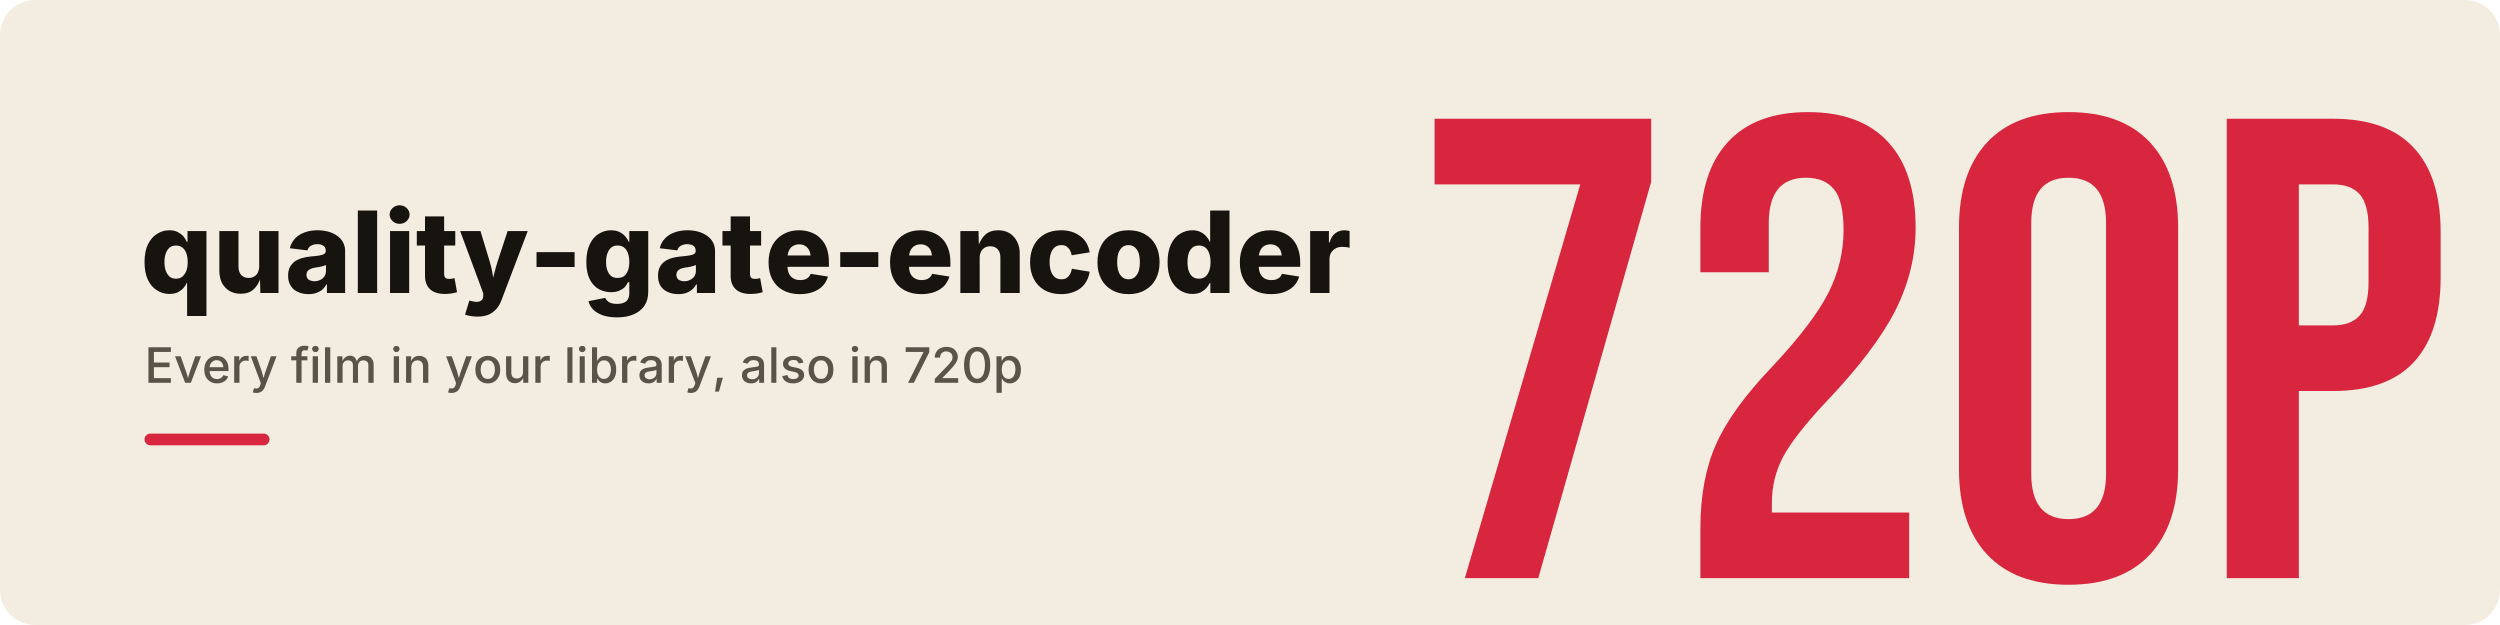
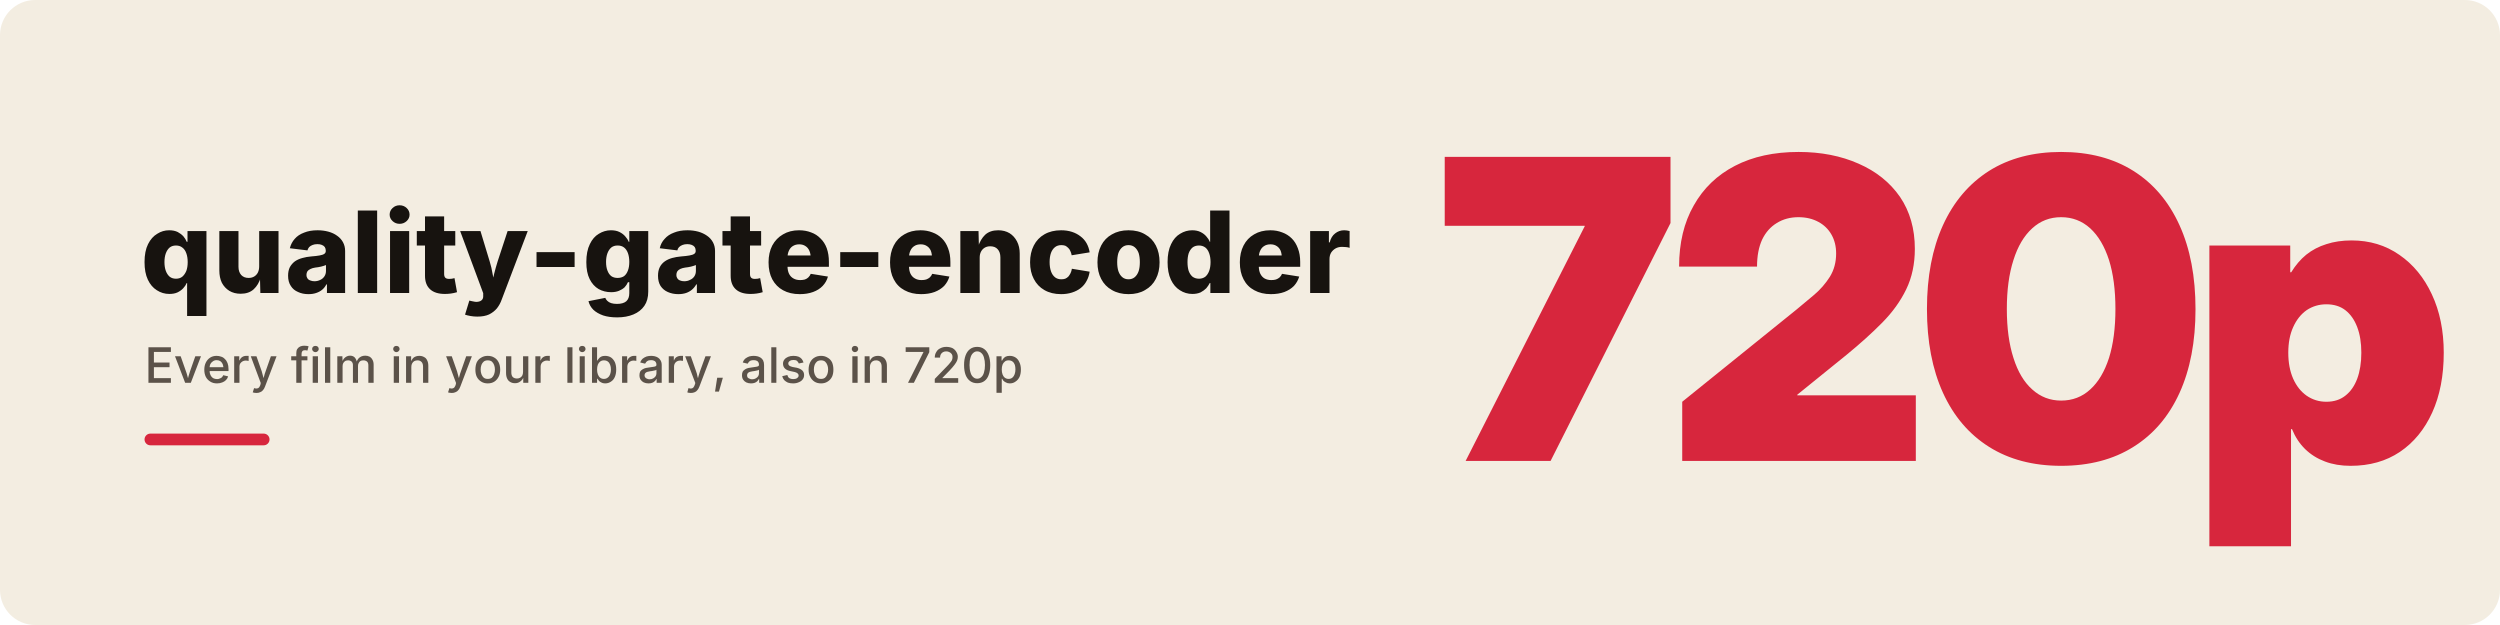
<svg xmlns="http://www.w3.org/2000/svg" viewBox="0 0 1280 320" width="1280" height="320" role="img">
  <rect width="1280" height="320" rx="18" fill="#f3ede1" />
  <clipPath id="r">
    <rect width="1280" height="320" rx="18" />
  </clipPath>
  <g clip-path="url(#r)">
-     <path fill="#d7263d" d="M809.1 94.4H734.5V60.8H845.4V93.1L787.6 296H750ZM870.6 270.5Q870.6 245.3 878.7 227.3Q886.7 209.3 907.6 187.5Q928.1 165.6 936 150.2Q943.9 134.7 943.9 117.9Q943.9 102.8 939 96.9Q934.1 91 924.7 91Q905.6 91 905.6 114.2V139.4H870.6V116.6Q870.6 88 884.7 72.7Q898.8 57.4 925.7 57.4Q952.6 57.4 966.7 72.7Q980.8 88 980.8 116.6Q980.8 138.1 970.6 158.6Q960.3 179.1 935.1 205.6Q918.7 223.1 912.9 234Q907.2 244.9 907.2 257.4V262.4H977.5V296H870.6ZM1003 240.2V116.6Q1003 88.4 1017.4 72.9Q1031.9 57.4 1059.1 57.4Q1086.3 57.4 1100.8 72.9Q1115.2 88.4 1115.2 116.6V240.2Q1115.2 268.4 1100.8 283.9Q1086.3 299.4 1059.1 299.4Q1031.9 299.4 1017.4 283.9Q1003 268.4 1003 240.2ZM1078.3 242.6V114.2Q1078.3 91 1059.1 91Q1040 91 1040 114.2V242.6Q1040 265.8 1059.1 265.8Q1078.3 265.8 1078.3 242.6ZM1140.1 60.8H1194.5Q1222.1 60.8 1235.8 75.6Q1249.6 90.4 1249.6 118.9V142.1Q1249.6 170.7 1235.8 185.5Q1222.1 200.2 1194.5 200.2H1177V296H1140.1ZM1194.5 166.6Q1203.6 166.6 1208.1 161.6Q1212.7 156.6 1212.7 144.5V116.6Q1212.7 104.5 1208.1 99.4Q1203.6 94.4 1194.5 94.4H1177V166.6Z" />
+     <path fill="#d7263d" d="M750.4 236 811.4 115.8V115.6H739.7V80.3H855.3V114.2L793.9 236ZM861.3 236V205.7L919.8 158.5Q924.2 154.9 928.9 150.9Q933.6 146.9 936.9 141.7Q940.1 136.5 940.1 129.8Q940.1 124.3 937.7 120.1Q935.3 115.9 931 113.6Q926.6 111.2 920.8 111.2Q914.5 111.2 909.7 114.2Q904.9 117.1 902.2 122.7Q899.6 128.4 899.6 136.5H859.7Q859.7 118.3 867.2 105.2Q874.6 92 888.3 84.9Q902 77.8 920.9 77.8Q938.1 77.8 951.6 83.8Q965.1 89.7 972.8 100.8Q980.4 112 980.4 127.4Q980.4 139 976 148.1Q971.6 157.2 963.7 165.2Q955.8 173.2 945.4 181.7L920.2 202.1V202.4H980.9V236ZM1055.3 238.5Q1033.8 238.5 1018.4 228.8Q1003 219.1 994.8 201.1Q986.6 183.1 986.6 158.2Q986.6 133.3 994.8 115.3Q1003 97.3 1018.4 87.5Q1033.8 77.8 1055.3 77.8Q1076.9 77.8 1092.3 87.5Q1107.7 97.2 1115.9 115.3Q1124.1 133.3 1124.1 158.3Q1124.1 183.2 1115.9 201.2Q1107.7 219.2 1092.3 228.8Q1076.9 238.5 1055.3 238.5ZM1055.3 205.1Q1064 205.1 1070.2 199.4Q1076.4 193.8 1079.8 183.3Q1083.1 172.8 1083.1 158.2Q1083.1 143.6 1079.8 133.1Q1076.4 122.6 1070.2 116.9Q1063.9 111.2 1055.3 111.2Q1046.7 111.2 1040.5 116.9Q1034.2 122.6 1030.9 133.1Q1027.5 143.6 1027.5 158.2Q1027.5 172.8 1030.9 183.3Q1034.2 193.8 1040.5 199.4Q1046.8 205.1 1055.3 205.1ZM1131.2 279.7V125.7H1172.6V139.4H1173.1Q1176.4 134 1180.8 130.4Q1185.3 126.8 1191.1 125Q1196.9 123.1 1204 123.1Q1217.9 123.1 1228.5 130.5Q1239.1 137.8 1245.1 150.7Q1251.2 163.7 1251.2 180.6Q1251.2 198.2 1245.3 211.2Q1239.4 224.2 1228.7 231.4Q1218.1 238.5 1203.5 238.5Q1196.2 238.5 1190.4 236.3Q1184.5 234.1 1180.2 229.9Q1176 225.8 1173.5 219.7H1173V279.7ZM1191.1 205.7Q1196.9 205.7 1200.8 202.6Q1204.8 199.5 1206.9 193.9Q1209 188.2 1209 180.6Q1209 173 1206.9 167.5Q1204.8 161.9 1200.8 158.8Q1196.9 155.8 1191.1 155.8Q1185.5 155.8 1181 158.8Q1176.6 161.9 1174.1 167.5Q1171.6 173 1171.6 180.6Q1171.6 188.2 1174.1 193.9Q1176.6 199.5 1181 202.6Q1185.5 205.7 1191.1 205.7Z" />
  </g>
  <path fill="#17130f" d="M105.7 161.8H95.8V144.9H95.6Q95 146.3 93.8 147.6Q92.7 148.8 90.9 149.7Q89.2 150.5 86.7 150.5Q83.2 150.5 80.3 148.6Q77.4 146.8 75.7 143.2Q74 139.6 74 134.2Q74 128.6 75.8 125Q77.6 121.4 80.5 119.7Q83.3 117.9 86.6 117.9Q89.2 117.9 91 118.8Q92.7 119.7 93.9 121Q95 122.3 95.6 123.8H96V118.3H105.7ZM90.1 142.7Q92 142.7 93.3 141.7Q94.6 140.6 95.4 138.7Q96.1 136.8 96.1 134.2Q96.1 131.6 95.4 129.7Q94.7 127.7 93.3 126.7Q92 125.7 90.1 125.7Q88.2 125.7 86.9 126.7Q85.6 127.8 84.9 129.7Q84.2 131.6 84.2 134.2Q84.2 136.8 84.9 138.7Q85.6 140.6 86.9 141.7Q88.2 142.7 90.1 142.7ZM123.2 150.4Q119.9 150.4 117.4 148.9Q115 147.4 113.6 144.8Q112.3 142.1 112.3 138.5V118.3H122.1V136.6Q122.1 139.2 123.5 140.8Q124.9 142.3 127.3 142.3Q128.9 142.3 130.1 141.6Q131.3 140.9 132 139.6Q132.7 138.2 132.7 136.4V118.3H142.6V150H133.3L133.1 142H133.5Q132.4 145.8 129.9 148.1Q127.4 150.4 123.2 150.4ZM157.9 150.6Q154.9 150.6 152.6 149.5Q150.2 148.5 148.9 146.4Q147.5 144.3 147.5 141.2Q147.5 138.6 148.4 136.8Q149.4 135 151 133.8Q152.6 132.7 154.8 132.1Q156.9 131.5 159.3 131.3Q162 131.1 163.6 130.8Q165.3 130.5 166 130Q166.8 129.5 166.8 128.5V128.4Q166.8 127.3 166.3 126.5Q165.8 125.8 164.8 125.4Q163.9 125 162.5 125Q161.1 125 160.1 125.4Q159 125.8 158.3 126.5Q157.7 127.2 157.4 128.2L148.4 127.1Q149.1 124.3 150.9 122.3Q152.7 120.2 155.7 119.1Q158.6 117.9 162.6 117.9Q165.5 117.9 168.1 118.6Q170.7 119.3 172.6 120.7Q174.5 122 175.6 124Q176.7 126 176.7 128.5V150H167.4V145.6H167.1Q166.3 147.2 165 148.3Q163.7 149.4 161.9 150Q160.2 150.6 157.9 150.6ZM161 144Q162.6 144 164 143.3Q165.3 142.7 166.1 141.5Q166.9 140.3 166.9 138.7V135.7Q166.5 135.9 165.8 136.1Q165.2 136.3 164.4 136.5Q163.7 136.6 162.9 136.8Q162.1 136.9 161.4 137Q160 137.2 159 137.7Q157.9 138.2 157.4 138.9Q156.9 139.7 156.9 140.8Q156.9 141.8 157.4 142.5Q157.9 143.3 158.9 143.6Q159.8 144 161 144ZM193.1 107.8V150H183.2V107.8ZM199.7 150V118.3H209.5V150ZM204.6 114.6Q202.5 114.6 201 113.2Q199.5 111.8 199.5 109.9Q199.5 107.9 201 106.5Q202.5 105.1 204.6 105.1Q206.7 105.1 208.2 106.5Q209.7 107.9 209.7 109.9Q209.7 111.8 208.2 113.2Q206.7 114.6 204.6 114.6ZM233.1 118.3V125.7H213.4V118.3ZM217.6 110.8H227.4V140.3Q227.4 141.6 228 142.2Q228.6 142.8 230 142.8Q230.5 142.8 231.4 142.7Q232.3 142.5 232.7 142.4L234 149.6Q232.3 150.1 230.8 150.3Q229.2 150.5 227.8 150.5Q222.8 150.5 220.2 148.1Q217.6 145.7 217.6 141.2ZM238.1 161.1 240.3 153.9 241.6 154.2Q243.4 154.7 244.7 154.5Q246.1 154.3 246.8 153.5Q247.5 152.7 247.4 151.4L247.4 150.1L235.6 118.3H246L250.7 133.8Q251.7 137 252.2 140.2Q252.8 143.4 253.6 147.1H251.5Q252.3 143.4 253 140.2Q253.8 137 254.8 133.8L259.9 118.3H270.2L256.9 153.3Q256 155.9 254.4 157.9Q252.8 159.8 250.4 161Q248 162.1 244.4 162.1Q242.6 162.1 240.9 161.8Q239.2 161.5 238.1 161.1ZM294.2 129.1V136.7H274.7V129.1ZM316 162.5Q311.8 162.5 308.8 161.5Q305.7 160.4 303.8 158.6Q301.9 156.7 301.3 154.2L309.9 152.5Q310.2 153.3 310.9 154Q311.7 154.8 312.9 155.2Q314.2 155.6 315.9 155.6Q319 155.6 320.6 154.3Q322.2 152.9 322.2 150.1V144.5H321.5Q320.9 145.9 319.8 147.1Q318.6 148.2 316.9 148.9Q315.2 149.6 312.9 149.6Q309.4 149.6 306.5 148Q303.6 146.3 301.9 142.9Q300.2 139.5 300.2 134.2Q300.2 128.6 302 125Q303.7 121.4 306.6 119.7Q309.5 117.9 312.8 117.9Q315.4 117.9 317.2 118.8Q319 119.7 320.1 121Q321.3 122.3 321.9 123.8H322.2V118.3H331.9V149.3Q331.9 153.7 329.9 156.6Q327.9 159.5 324.3 161Q320.7 162.5 316 162.5ZM316.2 142.3Q318.1 142.3 319.5 141.4Q320.8 140.4 321.5 138.5Q322.2 136.7 322.2 134.1Q322.2 131.5 321.5 129.6Q320.8 127.7 319.5 126.7Q318.2 125.7 316.2 125.7Q314.3 125.7 313 126.7Q311.7 127.8 311 129.7Q310.3 131.6 310.3 134.1Q310.3 136.7 311 138.5Q311.7 140.4 313 141.4Q314.3 142.3 316.2 142.3ZM347.3 150.6Q344.3 150.6 341.9 149.5Q339.6 148.5 338.2 146.4Q336.9 144.3 336.9 141.2Q336.9 138.6 337.8 136.8Q338.7 135 340.4 133.8Q342 132.7 344.1 132.1Q346.3 131.5 348.7 131.3Q351.4 131.1 353 130.8Q354.7 130.5 355.4 130Q356.2 129.5 356.2 128.5V128.4Q356.2 127.3 355.7 126.5Q355.2 125.8 354.2 125.4Q353.2 125 351.9 125Q350.5 125 349.5 125.4Q348.4 125.8 347.7 126.5Q347 127.2 346.8 128.2L337.8 127.1Q338.4 124.3 340.3 122.3Q342.1 120.2 345.1 119.1Q348 117.9 352 117.9Q354.9 117.9 357.5 118.6Q360 119.3 362 120.7Q363.9 122 365 124Q366.1 126 366.1 128.5V150H356.8V145.6H356.5Q355.6 147.2 354.3 148.3Q353 149.4 351.3 150Q349.5 150.6 347.3 150.6ZM350.3 144Q352 144 353.3 143.3Q354.7 142.7 355.5 141.5Q356.3 140.3 356.3 138.7V135.7Q355.8 135.9 355.2 136.1Q354.6 136.3 353.8 136.5Q353 136.6 352.3 136.8Q351.5 136.9 350.8 137Q349.4 137.2 348.3 137.7Q347.3 138.2 346.8 138.9Q346.3 139.7 346.3 140.8Q346.3 141.8 346.8 142.5Q347.3 143.3 348.2 143.6Q349.1 144 350.3 144ZM389.7 118.3V125.7H369.9V118.3ZM374.1 110.8H384V140.3Q384 141.6 384.6 142.2Q385.2 142.8 386.5 142.8Q387 142.8 387.9 142.7Q388.9 142.5 389.2 142.4L390.5 149.6Q388.9 150.1 387.3 150.3Q385.7 150.5 384.3 150.5Q379.3 150.5 376.7 148.1Q374.1 145.7 374.1 141.2ZM409.5 150.6Q404.5 150.6 400.9 148.6Q397.4 146.7 395.4 143Q393.5 139.4 393.5 134.3Q393.5 129.4 395.4 125.7Q397.4 122 400.9 120Q404.4 117.9 409.1 117.9Q412.5 117.9 415.3 119Q418.1 120 420.1 122.1Q422.2 124.1 423.3 127.1Q424.4 130.2 424.4 134.1V136.6H397V130.8H419.7L415.1 132.2Q415.1 130 414.4 128.4Q413.7 126.8 412.4 126Q411.1 125.1 409.2 125.1Q407.3 125.1 405.9 126Q404.6 126.8 403.9 128.4Q403.2 129.9 403.2 132V136.1Q403.2 138.6 404 140.2Q404.8 141.8 406.3 142.6Q407.7 143.4 409.7 143.4Q411 143.4 412.1 143.1Q413.2 142.7 413.9 142Q414.7 141.2 415.1 140.2L423.9 141.6Q423.2 144.3 421.2 146.4Q419.3 148.4 416.3 149.5Q413.3 150.6 409.5 150.6ZM449.7 129.1V136.7H430.2V129.1ZM471.6 150.6Q466.7 150.6 463.1 148.6Q459.5 146.7 457.6 143Q455.7 139.4 455.7 134.3Q455.7 129.4 457.6 125.7Q459.5 122 463 120Q466.5 117.9 471.3 117.9Q474.6 117.9 477.4 119Q480.2 120 482.3 122.1Q484.3 124.1 485.4 127.1Q486.6 130.2 486.6 134.1V136.6H459.2V130.8H481.9L477.2 132.2Q477.2 130 476.6 128.4Q475.9 126.8 474.6 126Q473.3 125.1 471.4 125.1Q469.4 125.1 468.1 126Q466.8 126.8 466.1 128.4Q465.4 129.9 465.4 132V136.1Q465.4 138.6 466.2 140.2Q467 141.8 468.5 142.6Q469.9 143.4 471.8 143.4Q473.2 143.4 474.2 143.1Q475.3 142.7 476.1 142Q476.9 141.2 477.3 140.2L486.1 141.6Q485.3 144.3 483.4 146.4Q481.4 148.4 478.5 149.5Q475.5 150.6 471.6 150.6ZM501.6 131.9V150H491.7V118.3H501L501.2 126.3H500.8Q502 122.5 504.4 120.2Q506.9 117.9 511.1 117.9Q514.4 117.9 516.9 119.4Q519.3 120.9 520.7 123.6Q522.1 126.3 522.1 129.8V150H512.2V131.8Q512.2 129.1 510.8 127.6Q509.5 126.1 507 126.1Q505.4 126.1 504.2 126.8Q503 127.5 502.3 128.8Q501.6 130.1 501.6 131.9ZM543.3 150.6Q538.3 150.6 534.7 148.5Q531.2 146.5 529.3 142.8Q527.4 139.2 527.4 134.3Q527.4 129.4 529.3 125.7Q531.2 122 534.7 120Q538.3 117.9 543.3 117.9Q546.3 117.9 548.8 118.7Q551.3 119.5 553.2 121Q555.1 122.4 556.3 124.5Q557.5 126.6 557.9 129.2L548.7 130.7Q548.5 129.5 548 128.5Q547.6 127.5 546.9 126.9Q546.2 126.2 545.4 125.8Q544.5 125.5 543.4 125.5Q541.5 125.5 540.2 126.5Q538.8 127.6 538.1 129.5Q537.4 131.5 537.4 134.2Q537.4 136.9 538.1 138.9Q538.8 140.9 540.2 142Q541.5 143 543.4 143Q544.5 143 545.4 142.7Q546.3 142.3 547 141.6Q547.6 140.9 548.1 139.9Q548.6 138.9 548.8 137.6L557.9 139.1Q557.5 141.8 556.3 143.9Q555.2 146 553.3 147.5Q551.4 149 548.8 149.8Q546.3 150.6 543.3 150.6ZM577.8 150.6Q572.9 150.6 569.3 148.5Q565.7 146.5 563.8 142.8Q561.9 139.2 561.9 134.3Q561.9 129.4 563.8 125.7Q565.7 122 569.3 120Q572.9 117.9 577.8 117.9Q582.8 117.9 586.3 120Q589.9 122 591.8 125.7Q593.7 129.4 593.7 134.3Q593.7 139.2 591.8 142.8Q589.9 146.5 586.3 148.5Q582.8 150.6 577.8 150.6ZM577.8 143Q579.7 143 581 141.9Q582.3 140.8 583 138.8Q583.6 136.9 583.6 134.2Q583.6 131.6 583 129.6Q582.3 127.7 581 126.6Q579.7 125.5 577.8 125.5Q575.9 125.5 574.6 126.6Q573.3 127.7 572.6 129.6Q572 131.6 572 134.2Q572 136.9 572.6 138.8Q573.3 140.8 574.6 141.9Q575.9 143 577.8 143ZM610.5 150.5Q607 150.5 604.1 148.6Q601.2 146.8 599.5 143.2Q597.8 139.6 597.8 134.2Q597.8 128.6 599.6 125Q601.3 121.4 604.2 119.7Q607.1 117.9 610.4 117.9Q612.9 117.9 614.7 118.8Q616.5 119.7 617.6 121Q618.8 122.3 619.4 123.8H619.6V107.8H629.5V150H619.7V144.9H619.4Q618.7 146.3 617.6 147.6Q616.4 148.8 614.7 149.7Q612.9 150.5 610.5 150.5ZM613.9 142.7Q615.7 142.7 617.1 141.7Q618.4 140.6 619.1 138.7Q619.8 136.8 619.8 134.2Q619.8 131.6 619.1 129.7Q618.4 127.7 617.1 126.7Q615.7 125.7 613.9 125.7Q611.9 125.7 610.6 126.7Q609.3 127.8 608.6 129.7Q608 131.6 608 134.2Q608 136.8 608.6 138.7Q609.3 140.6 610.6 141.7Q612 142.7 613.9 142.7ZM650.7 150.6Q645.8 150.6 642.2 148.6Q638.6 146.7 636.7 143Q634.8 139.4 634.8 134.3Q634.8 129.4 636.7 125.7Q638.6 122 642.1 120Q645.6 117.9 650.4 117.9Q653.7 117.9 656.5 119Q659.3 120 661.4 122.1Q663.4 124.1 664.5 127.1Q665.7 130.2 665.7 134.1V136.6H638.3V130.8H661L656.3 132.2Q656.3 130 655.7 128.4Q655 126.8 653.7 126Q652.4 125.1 650.5 125.1Q648.5 125.1 647.2 126Q645.9 126.8 645.2 128.4Q644.5 129.9 644.5 132V136.1Q644.5 138.6 645.3 140.2Q646.1 141.8 647.5 142.6Q649 143.4 650.9 143.4Q652.3 143.4 653.3 143.1Q654.4 142.7 655.2 142Q656 141.2 656.4 140.2L665.2 141.6Q664.4 144.3 662.5 146.4Q660.5 148.4 657.6 149.5Q654.6 150.6 650.7 150.6ZM670.8 150V118.3H680.4V124.1H680.8Q681.6 121 683.6 119.5Q685.6 117.9 688.2 117.9Q688.9 117.9 689.6 118Q690.3 118.1 691 118.3V126.9Q690.3 126.6 689.1 126.5Q688 126.4 687.1 126.4Q685.2 126.4 683.8 127.2Q682.4 128 681.5 129.4Q680.7 130.8 680.7 132.7V150Z" />
  <path fill="#5b5249" d="M76 196V177.8H87.5V180.2H78.8V185.6H86.8V188H78.8V193.6H87.5V196ZM94.8 196 89.6 182.4H92.5L95.2 190.1Q95.7 191.4 96 192.7Q96.3 194 96.7 195.2H95.9Q96.2 194 96.5 192.7Q96.9 191.4 97.3 190.1L100 182.4H102.9L97.7 196ZM111.1 196.3Q109.1 196.3 107.7 195.4Q106.2 194.5 105.4 193Q104.6 191.4 104.6 189.3Q104.6 187.2 105.4 185.6Q106.2 184 107.6 183.1Q109 182.2 110.9 182.2Q112.1 182.2 113.2 182.6Q114.3 182.9 115.1 183.8Q116 184.6 116.5 185.9Q117 187.2 117 189V190H106.1V188H115.6L114.4 188.6Q114.4 187.4 114 186.4Q113.6 185.5 112.8 184.9Q112 184.4 110.9 184.4Q109.8 184.4 109 185Q108.2 185.5 107.7 186.4Q107.3 187.3 107.3 188.4V189.7Q107.3 191.1 107.8 192.1Q108.3 193.1 109.1 193.6Q110 194.1 111.2 194.1Q111.9 194.1 112.5 193.8Q113.1 193.6 113.6 193.2Q114 192.8 114.3 192.1L116.8 192.7Q116.5 193.8 115.7 194.6Q114.9 195.4 113.8 195.8Q112.6 196.3 111.1 196.3ZM119.9 196V182.4H122.5V184.5H122.7Q123.1 183.4 124 182.8Q124.9 182.2 126.1 182.2Q126.4 182.2 126.7 182.2Q127.1 182.2 127.3 182.2V184.8Q127.1 184.7 126.7 184.7Q126.3 184.6 125.9 184.6Q124.9 184.6 124.2 185Q123.5 185.4 123 186.1Q122.6 186.8 122.6 187.7V196ZM129.4 200.9 130.1 198.7 130.4 198.8Q131.1 199 131.6 198.9Q132.2 198.8 132.6 198.4Q133 197.9 133.3 197.1L133.5 196.1L128.4 182.4H131.3L134 190.1Q134.4 191.4 134.7 192.7Q135 194 135.4 195.2H134.5Q134.9 194 135.2 192.7Q135.5 191.4 136 190.1L138.7 182.4H141.6L135.7 197.9Q135.3 199 134.7 199.7Q134.1 200.5 133.2 200.8Q132.4 201.2 131.3 201.2Q130.7 201.2 130.2 201.1Q129.7 201 129.4 200.9ZM157.4 182.4V184.5H149.1V182.4ZM151.7 196V180.8Q151.7 179.5 152.2 178.7Q152.8 177.8 153.7 177.4Q154.7 177 155.7 177Q156.6 177 157.1 177.1Q157.7 177.2 158 177.3L157.4 179.5Q157.2 179.4 156.9 179.4Q156.6 179.3 156.2 179.3Q155.2 179.3 154.8 179.8Q154.4 180.3 154.4 181.2V196ZM160.1 196V182.4H162.8V196ZM161.5 180.3Q160.8 180.3 160.3 179.8Q159.8 179.3 159.8 178.7Q159.8 178 160.3 177.5Q160.8 177.1 161.5 177.1Q162.2 177.1 162.7 177.5Q163.2 178 163.2 178.7Q163.2 179.3 162.7 179.8Q162.2 180.3 161.5 180.3ZM169.1 177.8V196H166.4V177.8ZM172.7 196V182.4H175.3L175.4 185.5H175.2Q175.4 184.4 176.1 183.6Q176.7 182.9 177.5 182.5Q178.3 182.1 179.2 182.1Q180.7 182.1 181.6 183Q182.5 184 182.8 185.6H182.5Q182.8 184.5 183.4 183.7Q184.1 182.9 185 182.5Q185.9 182.1 187 182.1Q188.2 182.1 189.2 182.6Q190.2 183.2 190.7 184.2Q191.3 185.2 191.3 186.8V196H188.6V187.1Q188.6 185.7 187.9 185.1Q187.1 184.5 186.1 184.5Q185.2 184.5 184.6 184.8Q184 185.2 183.7 185.8Q183.3 186.4 183.3 187.3V196H180.7V186.9Q180.7 185.8 180 185.1Q179.3 184.5 178.2 184.5Q177.5 184.5 176.8 184.8Q176.2 185.2 175.8 185.8Q175.4 186.5 175.4 187.5V196ZM201.6 196V182.4H204.3V196ZM202.9 180.3Q202.3 180.3 201.8 179.8Q201.3 179.3 201.3 178.7Q201.3 178 201.8 177.5Q202.3 177.1 202.9 177.1Q203.6 177.1 204.1 177.5Q204.6 178 204.6 178.7Q204.6 179.3 204.1 179.8Q203.6 180.3 202.9 180.3ZM210.6 187.9V196H207.9V182.4H210.5L210.5 185.7H210.2Q210.8 183.9 211.9 183Q213.1 182.2 214.7 182.2Q216.1 182.2 217.1 182.8Q218.2 183.3 218.7 184.5Q219.3 185.6 219.3 187.3V196H216.6V187.7Q216.6 186.2 215.9 185.4Q215.1 184.5 213.8 184.5Q212.9 184.5 212.1 184.9Q211.4 185.3 211 186.1Q210.6 186.8 210.6 187.9ZM229.4 200.9 230.1 198.7 230.4 198.8Q231.1 199 231.6 198.9Q232.2 198.8 232.6 198.4Q233 197.9 233.3 197.1L233.5 196.1L228.4 182.4H231.3L234 190.1Q234.4 191.4 234.7 192.7Q235 194 235.4 195.2H234.5Q234.9 194 235.2 192.7Q235.5 191.4 236 190.1L238.7 182.4H241.6L235.7 197.9Q235.3 199 234.7 199.7Q234.1 200.5 233.2 200.8Q232.4 201.2 231.3 201.2Q230.7 201.2 230.2 201.1Q229.7 201 229.4 200.9ZM249.7 196.3Q247.8 196.3 246.4 195.4Q244.9 194.5 244.1 192.9Q243.4 191.4 243.4 189.3Q243.4 187.1 244.1 185.5Q244.9 183.9 246.4 183.1Q247.8 182.2 249.7 182.2Q251.7 182.2 253.1 183.1Q254.5 183.9 255.3 185.5Q256.1 187.1 256.1 189.3Q256.1 191.4 255.3 192.9Q254.5 194.5 253.1 195.4Q251.7 196.3 249.7 196.3ZM249.7 194Q251 194 251.8 193.4Q252.6 192.7 253 191.6Q253.4 190.5 253.4 189.2Q253.4 187.9 253 186.9Q252.6 185.8 251.8 185.1Q251 184.5 249.7 184.5Q248.5 184.5 247.7 185.1Q246.9 185.8 246.5 186.8Q246.1 187.9 246.1 189.2Q246.1 190.5 246.5 191.6Q246.9 192.7 247.7 193.4Q248.5 194 249.7 194ZM263.7 196.2Q262.3 196.2 261.3 195.6Q260.2 195 259.7 193.9Q259.1 192.7 259.1 191V182.4H261.8V190.7Q261.8 192.2 262.5 193Q263.3 193.8 264.7 193.8Q265.6 193.8 266.3 193.4Q267 193 267.4 192.3Q267.8 191.5 267.8 190.4V182.4H270.5V196H267.9L267.9 192.7H268.2Q267.6 194.5 266.4 195.3Q265.3 196.2 263.7 196.2ZM274.1 196V182.4H276.7V184.5H276.9Q277.2 183.4 278.2 182.8Q279.1 182.2 280.3 182.2Q280.6 182.2 280.9 182.2Q281.2 182.2 281.5 182.2V184.8Q281.3 184.7 280.9 184.7Q280.5 184.6 280.1 184.6Q279.1 184.6 278.4 185Q277.6 185.4 277.2 186.1Q276.8 186.8 276.8 187.7V196ZM293.1 177.8V196H290.5V177.8ZM296.8 196V182.4H299.4V196ZM298.1 180.3Q297.4 180.3 296.9 179.8Q296.4 179.3 296.4 178.7Q296.4 178 296.9 177.5Q297.4 177.1 298.1 177.1Q298.8 177.1 299.3 177.5Q299.8 178 299.8 178.7Q299.8 179.3 299.3 179.8Q298.8 180.3 298.1 180.3ZM309.8 196.3Q308.6 196.3 307.8 195.8Q307 195.4 306.6 194.9Q306.1 194.3 305.9 193.9H305.7V196H303.1V177.8H305.7V184.6H305.9Q306.1 184.1 306.6 183.6Q307 183 307.8 182.6Q308.5 182.2 309.8 182.2Q311.5 182.2 312.8 183Q314 183.8 314.8 185.4Q315.5 187 315.5 189.2Q315.5 191.4 314.8 193Q314.1 194.6 312.8 195.4Q311.5 196.3 309.8 196.3ZM309.2 194Q310.4 194 311.2 193.3Q312 192.7 312.4 191.6Q312.8 190.5 312.8 189.2Q312.8 187.8 312.4 186.8Q312 185.7 311.2 185.1Q310.4 184.5 309.2 184.5Q308.1 184.5 307.3 185.1Q306.5 185.7 306.1 186.7Q305.7 187.8 305.7 189.2Q305.7 190.6 306.1 191.7Q306.5 192.8 307.3 193.4Q308.1 194 309.2 194ZM318.5 196V182.4H321.1V184.5H321.3Q321.6 183.4 322.6 182.8Q323.5 182.2 324.7 182.2Q325 182.2 325.3 182.2Q325.6 182.2 325.8 182.2V184.8Q325.7 184.7 325.3 184.7Q324.9 184.6 324.4 184.6Q323.5 184.6 322.8 185Q322 185.4 321.6 186.1Q321.2 186.8 321.2 187.7V196ZM332 196.3Q330.7 196.3 329.6 195.8Q328.6 195.3 328 194.4Q327.4 193.5 327.4 192.1Q327.4 191 327.8 190.2Q328.3 189.5 329 189.1Q329.8 188.6 330.7 188.4Q331.7 188.2 332.6 188.1Q333.8 187.9 334.6 187.8Q335.4 187.7 335.7 187.5Q336.1 187.3 336.1 186.8V186.8Q336.1 186 335.8 185.5Q335.5 184.9 334.9 184.7Q334.3 184.4 333.5 184.4Q332.6 184.4 331.9 184.6Q331.3 184.9 330.9 185.3Q330.5 185.8 330.3 186.2L327.8 185.6Q328.2 184.4 329.1 183.6Q330 182.9 331.1 182.5Q332.2 182.2 333.4 182.2Q334.2 182.2 335.2 182.4Q336.1 182.6 336.9 183.1Q337.7 183.6 338.2 184.5Q338.8 185.5 338.8 186.9V196H336.2V194.1H336Q335.8 194.7 335.2 195.2Q334.7 195.7 333.9 196Q333.1 196.3 332 196.3ZM332.6 194.2Q333.7 194.2 334.5 193.7Q335.2 193.3 335.7 192.6Q336.1 191.9 336.1 191.1V189.3Q335.9 189.5 335.5 189.6Q335.1 189.7 334.6 189.8Q334.1 189.9 333.6 190Q333.1 190 332.8 190.1Q332 190.2 331.4 190.4Q330.8 190.6 330.4 191Q330 191.5 330 192.2Q330 192.8 330.4 193.3Q330.7 193.7 331.3 193.9Q331.8 194.2 332.6 194.2ZM342.4 196V182.4H345V184.5H345.1Q345.5 183.4 346.4 182.8Q347.4 182.2 348.6 182.2Q348.8 182.2 349.2 182.2Q349.5 182.2 349.7 182.2V184.8Q349.6 184.7 349.1 184.7Q348.7 184.6 348.3 184.6Q347.4 184.6 346.6 185Q345.9 185.4 345.5 186.1Q345.1 186.8 345.1 187.7V196ZM351.9 200.9 352.5 198.7 352.8 198.8Q353.5 199 354.1 198.9Q354.6 198.8 355 198.4Q355.4 197.9 355.7 197.1L356 196.1L350.8 182.4H353.7L356.4 190.1Q356.9 191.4 357.1 192.7Q357.4 194 357.8 195.2H357Q357.3 194 357.6 192.7Q358 191.4 358.4 190.1L361.2 182.4H364L358.1 197.9Q357.7 199 357.1 199.7Q356.5 200.5 355.7 200.8Q354.8 201.2 353.7 201.2Q353.1 201.2 352.6 201.1Q352.1 201 351.9 200.9ZM366.1 200.5 367.2 193.4H370.1L368.1 200.5ZM384.5 196.3Q383.2 196.3 382.1 195.8Q381.1 195.3 380.5 194.4Q379.9 193.5 379.9 192.1Q379.9 191 380.3 190.2Q380.8 189.5 381.5 189.1Q382.3 188.6 383.2 188.4Q384.2 188.2 385.1 188.1Q386.3 187.9 387.1 187.8Q387.8 187.7 388.2 187.5Q388.6 187.3 388.6 186.8V186.8Q388.6 186 388.3 185.5Q388 184.9 387.4 184.7Q386.8 184.4 385.9 184.4Q385.1 184.4 384.4 184.6Q383.8 184.9 383.4 185.3Q383 185.8 382.8 186.2L380.3 185.6Q380.7 184.4 381.6 183.6Q382.5 182.9 383.6 182.5Q384.7 182.2 385.9 182.2Q386.7 182.2 387.7 182.4Q388.6 182.6 389.4 183.1Q390.2 183.6 390.7 184.5Q391.2 185.5 391.2 186.9V196H388.7V194.1H388.5Q388.2 194.7 387.7 195.2Q387.2 195.7 386.4 196Q385.6 196.3 384.5 196.3ZM385.1 194.2Q386.2 194.2 387 193.7Q387.7 193.3 388.2 192.6Q388.6 191.9 388.6 191.1V189.3Q388.4 189.5 388 189.6Q387.6 189.7 387.1 189.8Q386.6 189.9 386.1 190Q385.6 190 385.3 190.1Q384.5 190.2 383.9 190.4Q383.3 190.6 382.9 191Q382.5 191.5 382.5 192.2Q382.5 192.8 382.8 193.3Q383.2 193.7 383.8 193.9Q384.3 194.2 385.1 194.2ZM397.5 177.8V196H394.9V177.8ZM406.1 196.3Q404.6 196.3 403.4 195.9Q402.3 195.4 401.5 194.6Q400.8 193.8 400.5 192.6L403.1 192Q403.4 193.1 404.1 193.6Q404.9 194.1 406.1 194.1Q407.4 194.1 408.1 193.6Q408.9 193 408.9 192.3Q408.9 191.6 408.4 191.2Q408 190.8 407 190.5L404.7 190Q402.8 189.6 401.9 188.7Q400.9 187.7 400.9 186.2Q400.9 185 401.6 184.1Q402.3 183.2 403.5 182.7Q404.7 182.2 406.2 182.2Q407.7 182.2 408.8 182.6Q409.8 183 410.5 183.8Q411.1 184.6 411.4 185.6L409 186.1Q408.7 185.4 408.1 184.8Q407.5 184.3 406.3 184.3Q405.1 184.3 404.4 184.8Q403.6 185.3 403.6 186.1Q403.6 186.8 404.1 187.2Q404.6 187.6 405.8 187.9L408 188.3Q409.9 188.8 410.8 189.7Q411.7 190.6 411.7 192Q411.7 193.3 411 194.2Q410.3 195.2 409 195.7Q407.7 196.3 406.1 196.3ZM420.4 196.3Q418.4 196.3 417 195.4Q415.6 194.5 414.8 192.9Q414 191.4 414 189.3Q414 187.1 414.8 185.5Q415.6 183.9 417 183.1Q418.4 182.2 420.4 182.2Q422.3 182.2 423.7 183.1Q425.2 183.9 426 185.5Q426.7 187.1 426.7 189.3Q426.7 191.4 426 192.9Q425.2 194.5 423.7 195.4Q422.3 196.3 420.4 196.3ZM420.4 194Q421.6 194 422.4 193.4Q423.2 192.7 423.6 191.6Q424 190.5 424 189.2Q424 187.9 423.6 186.9Q423.2 185.8 422.4 185.1Q421.6 184.5 420.4 184.5Q419.1 184.5 418.3 185.1Q417.5 185.8 417.1 186.8Q416.7 187.9 416.7 189.2Q416.7 190.5 417.1 191.6Q417.5 192.7 418.3 193.4Q419.1 194 420.4 194ZM436.4 196V182.4H439.1V196ZM437.7 180.3Q437 180.3 436.6 179.8Q436.1 179.3 436.1 178.7Q436.1 178 436.6 177.5Q437 177.1 437.7 177.1Q438.4 177.1 438.9 177.5Q439.4 178 439.4 178.7Q439.4 179.3 438.9 179.8Q438.4 180.3 437.7 180.3ZM445.4 187.9V196H442.7V182.4H445.2L445.3 185.7H445Q445.6 183.9 446.7 183Q447.9 182.2 449.5 182.2Q450.9 182.2 451.9 182.8Q452.9 183.3 453.5 184.5Q454.1 185.6 454.1 187.3V196H451.4V187.7Q451.4 186.2 450.7 185.4Q449.9 184.5 448.6 184.5Q447.6 184.5 446.9 184.9Q446.2 185.3 445.8 186.1Q445.4 186.8 445.4 187.9ZM464.9 196 472.8 180.3V180.2H463.7V177.8H475.8V180.3L467.9 196ZM478.6 196V194L484.8 187.6Q485.8 186.6 486.4 185.8Q487 185.1 487.4 184.4Q487.7 183.6 487.7 182.8Q487.7 181.9 487.3 181.3Q486.8 180.6 486.1 180.3Q485.4 179.9 484.5 179.9Q483.5 179.9 482.8 180.3Q482.1 180.7 481.7 181.4Q481.3 182.1 481.3 183.1H478.6Q478.6 181.4 479.4 180.2Q480.1 178.9 481.5 178.3Q482.8 177.6 484.5 177.6Q486.2 177.6 487.6 178.2Q488.9 178.9 489.6 180.1Q490.4 181.3 490.4 182.7Q490.4 183.7 490 184.7Q489.6 185.6 488.7 186.8Q487.8 188 486.1 189.8L482.5 193.5V193.6H490.6V196ZM500.3 196.2Q498.2 196.2 496.7 195.1Q495.2 194 494.4 192Q493.6 189.9 493.6 186.9Q493.6 184 494.4 181.9Q495.2 179.8 496.7 178.7Q498.2 177.6 500.3 177.6Q502.4 177.6 503.9 178.7Q505.4 179.8 506.2 181.9Q507 184 507 186.9Q507 189.9 506.2 192Q505.5 194 504 195.1Q502.5 196.2 500.3 196.2ZM500.3 193.9Q501.6 193.9 502.5 193Q503.4 192.2 503.8 190.7Q504.3 189.1 504.3 186.9Q504.3 184.7 503.8 183.1Q503.4 181.6 502.5 180.8Q501.6 179.9 500.3 179.9Q499.1 179.9 498.2 180.8Q497.3 181.6 496.9 183.1Q496.4 184.7 496.4 186.9Q496.4 189.1 496.9 190.7Q497.3 192.2 498.2 193Q499.1 193.9 500.3 193.9ZM510.2 201.1V182.4H512.8V184.6H513.1Q513.3 184.1 513.7 183.6Q514.2 183 514.9 182.6Q515.7 182.2 517 182.2Q518.6 182.2 519.9 183Q521.2 183.8 521.9 185.4Q522.7 187 522.7 189.2Q522.7 191.4 522 193Q521.2 194.6 519.9 195.4Q518.7 196.3 517 196.3Q515.8 196.3 515 195.8Q514.2 195.4 513.7 194.9Q513.3 194.3 513.1 193.9H512.9V201.1ZM516.4 194Q517.6 194 518.4 193.3Q519.1 192.7 519.5 191.6Q519.9 190.5 519.9 189.2Q519.9 187.8 519.6 186.8Q519.2 185.7 518.4 185.1Q517.6 184.5 516.4 184.5Q515.2 184.5 514.5 185.1Q513.7 185.7 513.3 186.7Q512.9 187.8 512.9 189.2Q512.9 190.6 513.3 191.7Q513.7 192.8 514.5 193.4Q515.3 194 516.4 194Z" />
  <rect x="74" y="222" width="64" height="6" rx="3" fill="#d7263d" />
</svg>
